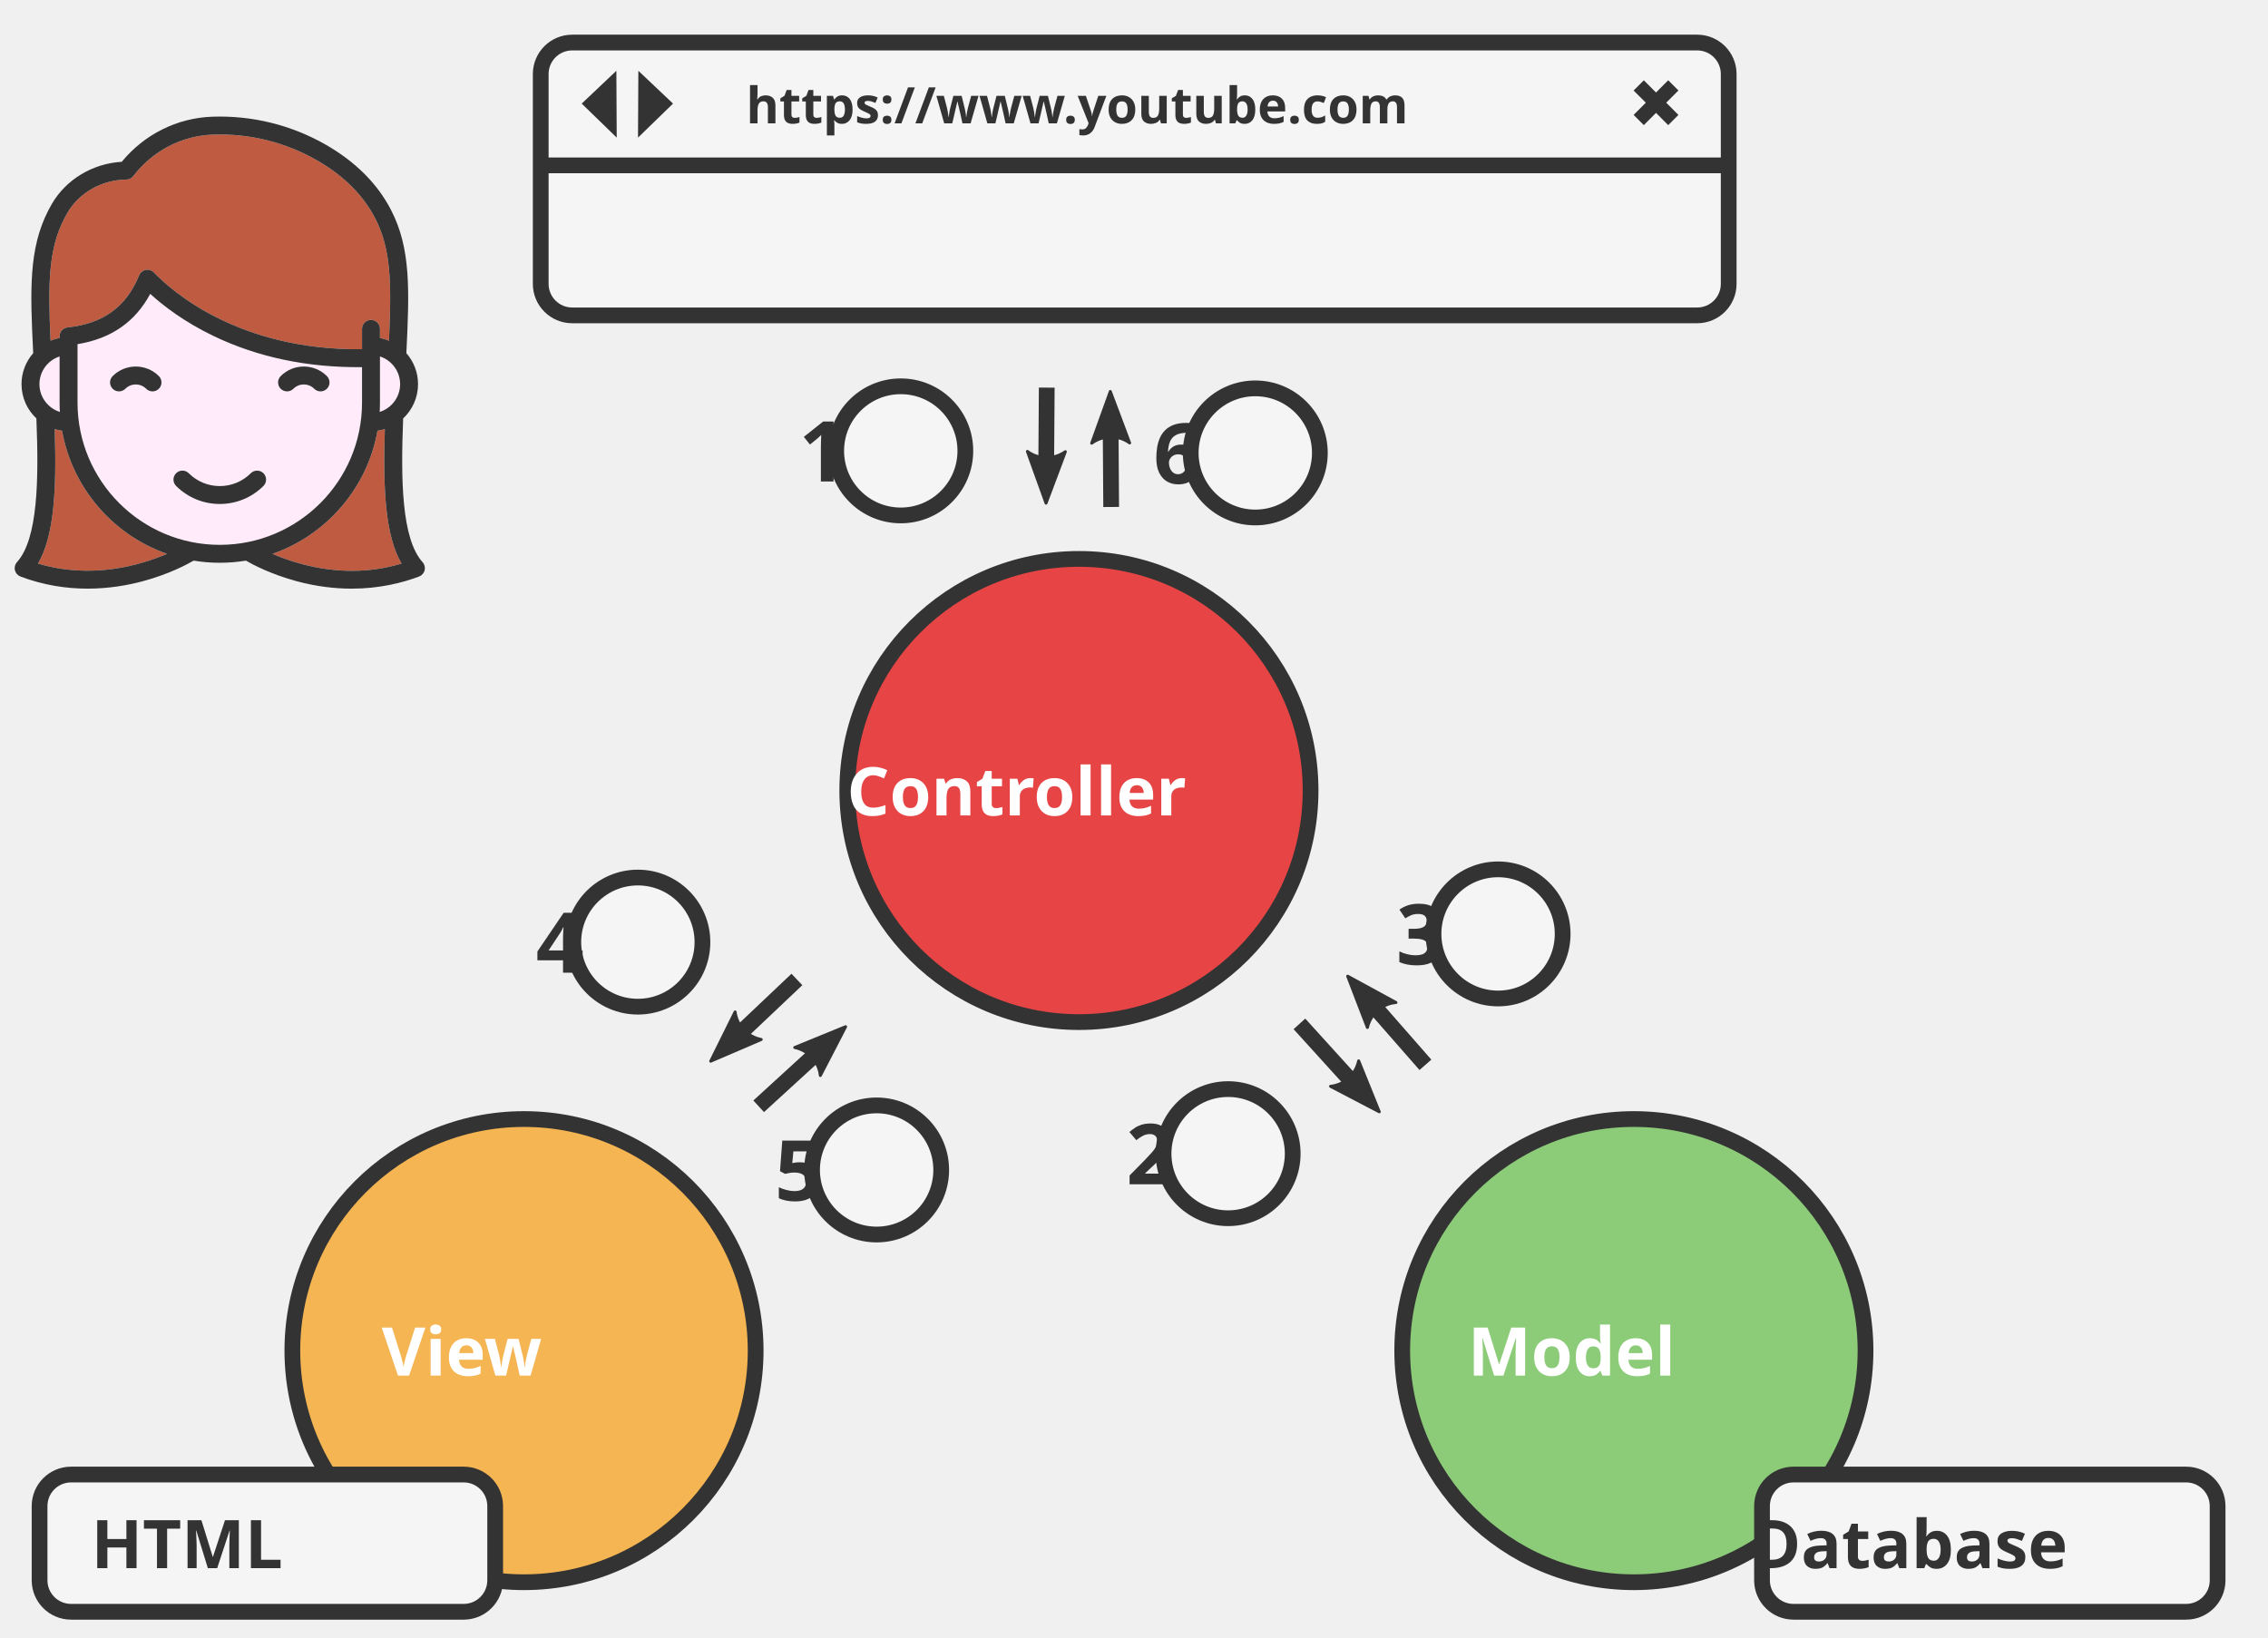
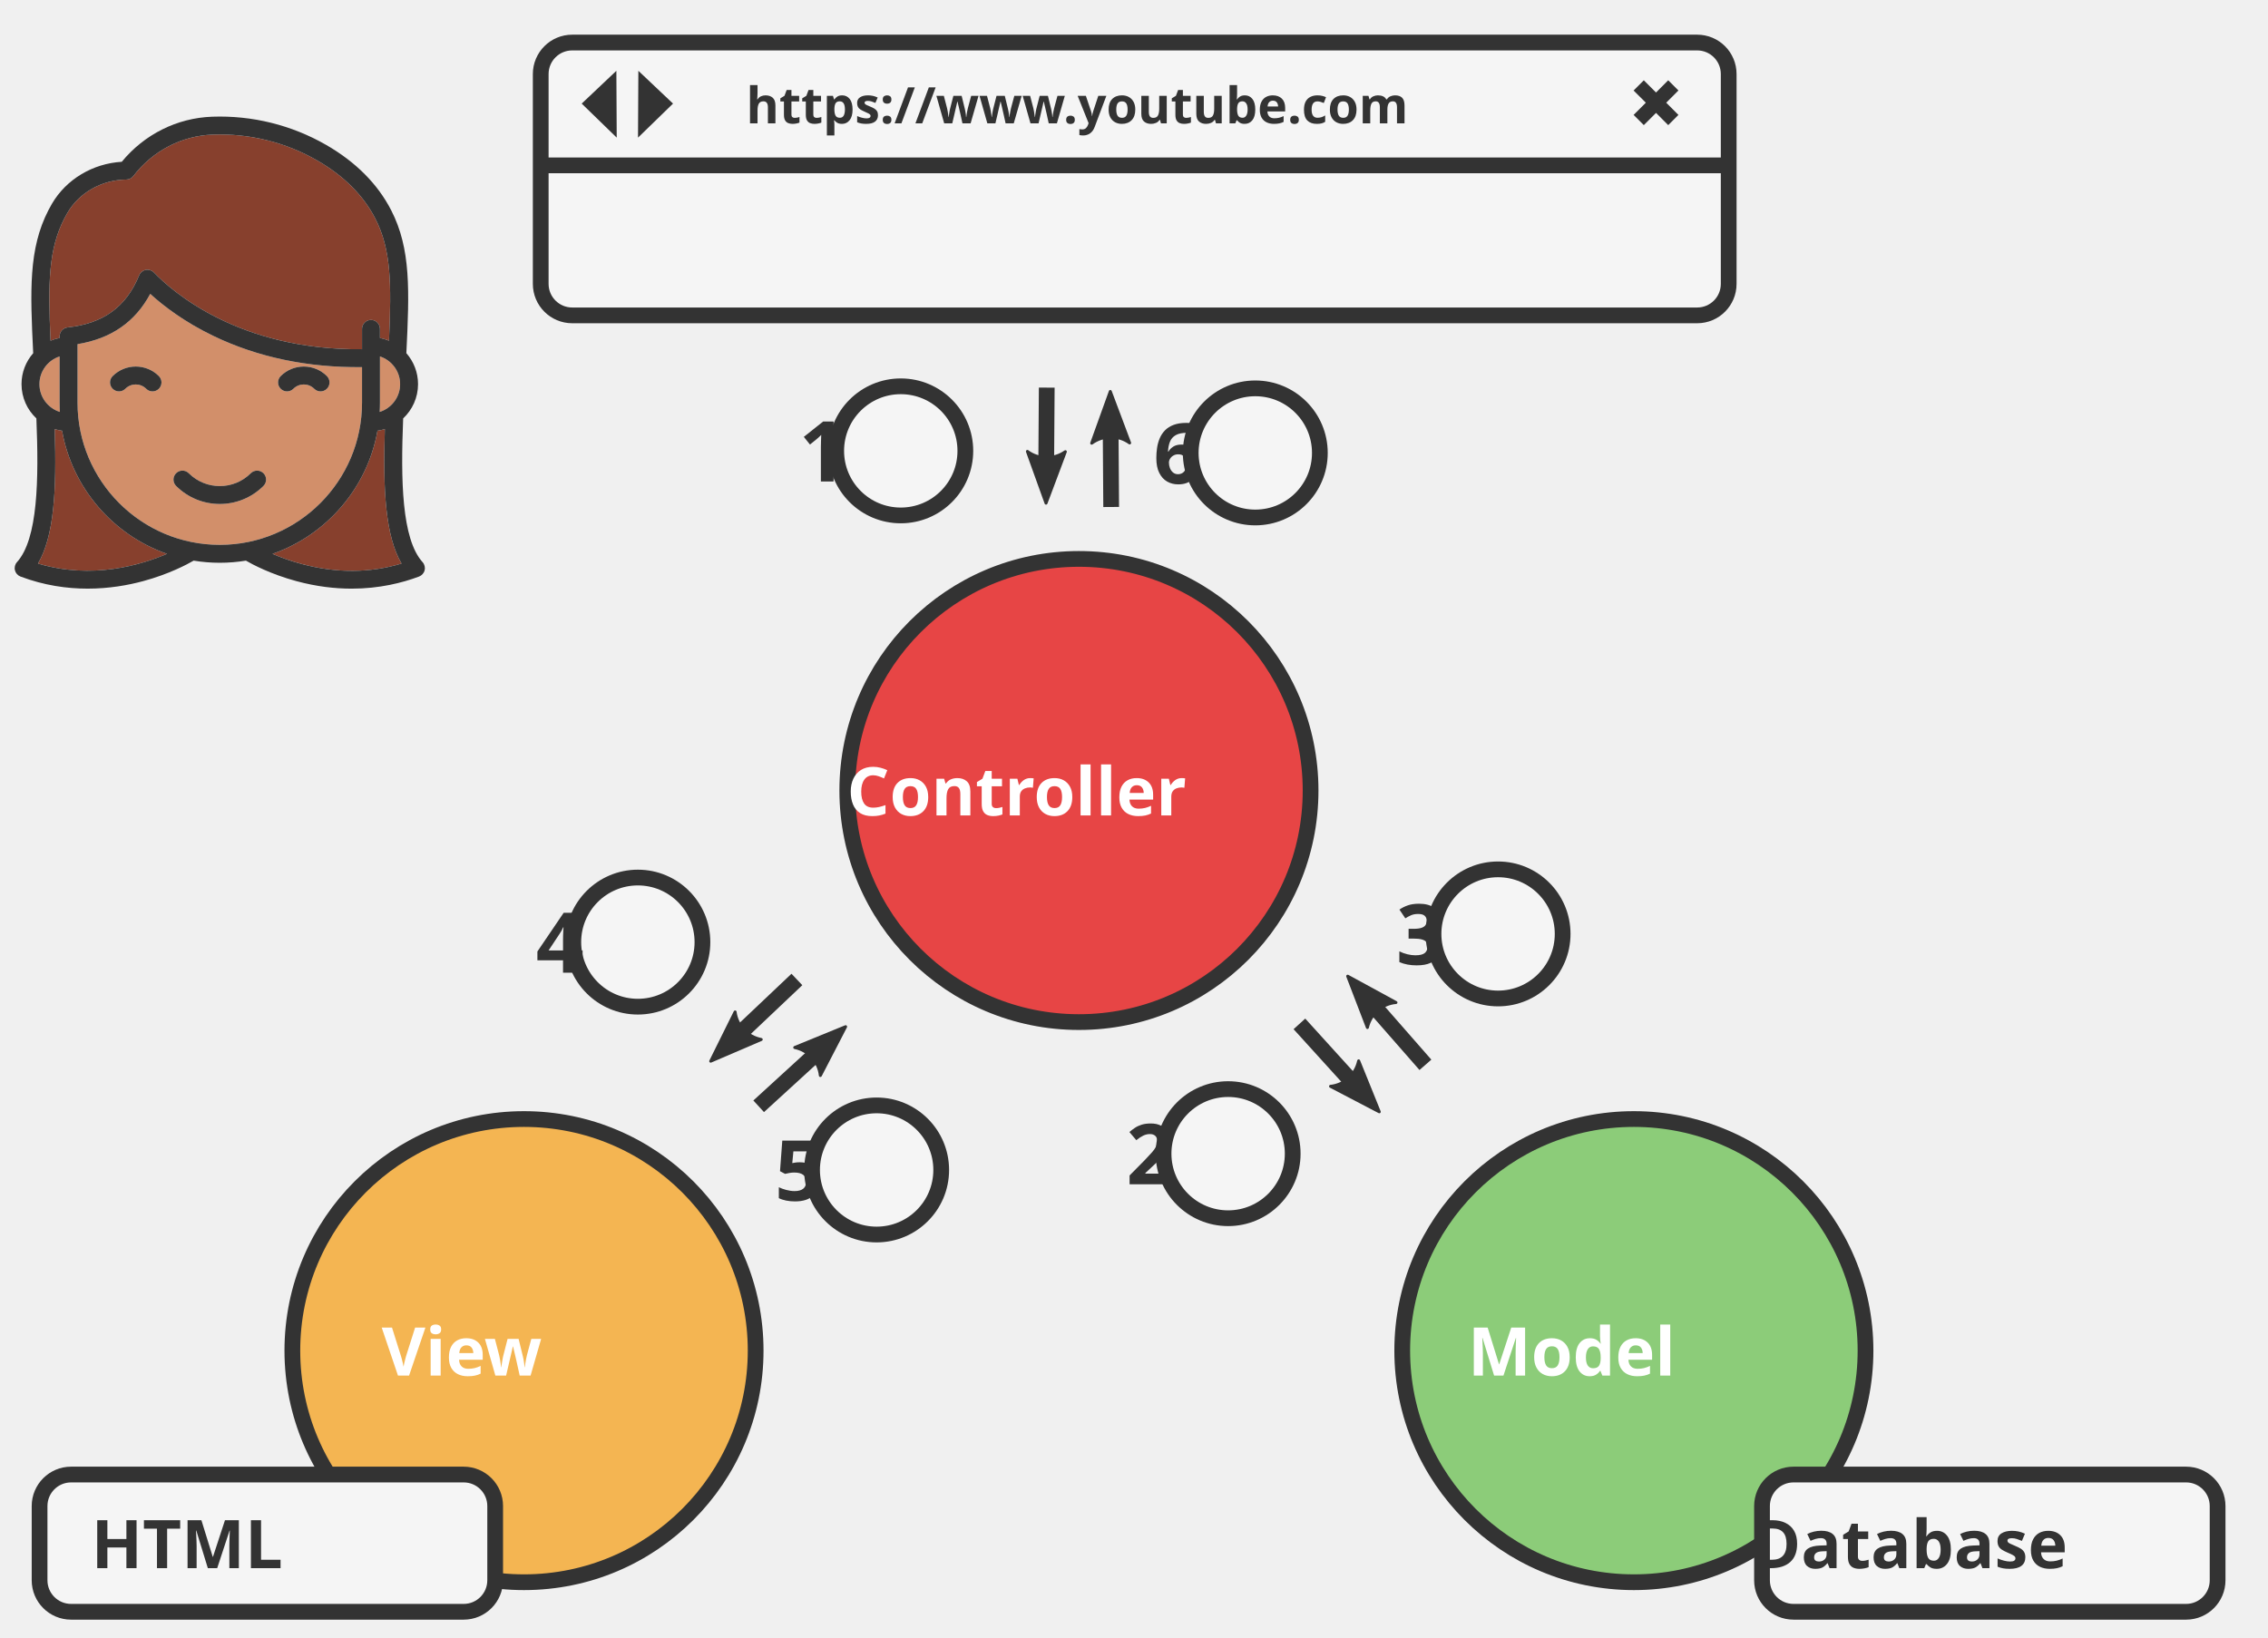
<svg xmlns="http://www.w3.org/2000/svg" xmlns:ns1="http://www.openswatchbook.org/uri/2009/osb" xmlns:xlink="http://www.w3.org/1999/xlink" version="1.1" id="Capa_1" x="0px" y="0px" viewBox="0 0 360 260" xml:space="preserve" width="360" height="260">
  <defs id="defs3772">
    <marker style="overflow:visible" id="marker9643" refX="0" refY="0" orient="auto">
      <path transform="matrix(-0.3,0,0,-0.3,0.69,0)" d="M 8.719,4.034 -2.207,0.016 8.719,-4.002 c -1.745,2.372 -1.735,5.617 -6e-7,8.035 z" style="fill:#333333;fill-opacity:1;fill-rule:evenodd;stroke:#333333;stroke-width:0.625;stroke-linejoin:round;stroke-opacity:1" id="path9641" />
    </marker>
    <marker orient="auto" refY="0" refX="0" id="marker9225" style="overflow:visible">
      <path id="path9223" style="fill:#333333;fill-opacity:1;fill-rule:evenodd;stroke:#333333;stroke-width:0.625;stroke-linejoin:round;stroke-opacity:1" d="M 8.719,4.034 -2.207,0.016 8.719,-4.002 c -1.745,2.372 -1.735,5.617 -6e-7,8.035 z" transform="matrix(-0.3,0,0,-0.3,0.69,0)" />
    </marker>
    <marker orient="auto" refY="0" refX="0" id="marker8533" style="overflow:visible">
      <path id="path8531" style="fill:#333333;fill-opacity:1;fill-rule:evenodd;stroke:#333333;stroke-width:0.625;stroke-linejoin:round;stroke-opacity:1" d="M 8.719,4.034 -2.207,0.016 8.719,-4.002 c -1.745,2.372 -1.735,5.617 -6e-7,8.035 z" transform="matrix(-0.3,0,0,-0.3,0.69,0)" />
    </marker>
    <marker style="overflow:visible" id="marker7564" refX="0" refY="0" orient="auto">
      <path transform="matrix(-0.3,0,0,-0.3,0.69,0)" d="M 8.719,4.034 -2.207,0.016 8.719,-4.002 c -1.745,2.372 -1.735,5.617 -6e-7,8.035 z" style="fill:#333333;fill-opacity:1;fill-rule:evenodd;stroke:#333333;stroke-width:0.625;stroke-linejoin:round;stroke-opacity:1" id="path7562" />
    </marker>
    <marker style="overflow:visible" id="marker7390" refX="0" refY="0" orient="auto">
      <path transform="matrix(-0.3,0,0,-0.3,0.69,0)" d="M 8.719,4.034 -2.207,0.016 8.719,-4.002 c -1.745,2.372 -1.735,5.617 -6e-7,8.035 z" style="fill:#333333;fill-opacity:1;fill-rule:evenodd;stroke:#333333;stroke-width:0.625;stroke-linejoin:round;stroke-opacity:1" id="path7388" />
    </marker>
    <marker orient="auto" refY="0" refX="0" id="Arrow2Send" style="overflow:visible">
      <path id="path7089" style="fill:#333333;fill-opacity:1;fill-rule:evenodd;stroke:#333333;stroke-width:0.625;stroke-linejoin:round;stroke-opacity:1" d="M 8.719,4.034 -2.207,0.016 8.719,-4.002 c -1.745,2.372 -1.735,5.617 -6e-7,8.035 z" transform="matrix(-0.3,0,0,-0.3,0.69,0)" />
    </marker>
    <marker style="overflow:visible" id="marker6810" refX="0" refY="0" orient="auto">
      <path transform="scale(-0.6)" d="M 8.719,4.034 -2.207,0.016 8.719,-4.002 c -1.745,2.372 -1.735,5.617 -6e-7,8.035 z" style="fill:#333333;fill-opacity:1;fill-rule:evenodd;stroke:#333333;stroke-width:0.625;stroke-linejoin:round;stroke-opacity:1" id="path6808" />
    </marker>
    <linearGradient id="linearGradient4832" ns1:paint="solid">
      <stop style="stop-color:#000000;stop-opacity:1;" offset="0" id="stop4830" />
    </linearGradient>
    <radialGradient xlink:href="#XMLID_23_" id="radialGradient6371" cx="638.707" cy="1211.7" fx="638.707" fy="1211.7" r="160.146" gradientTransform="matrix(1,0,0,0.5518176,0,533.3721)" gradientUnits="userSpaceOnUse" />
    <radialGradient xlink:href="#XMLID_23_" id="radialGradient6381" gradientUnits="userSpaceOnUse" gradientTransform="matrix(1,0,0,0.5518176,0,533.3721)" cx="638.707" cy="1211.7" fx="638.707" fy="1211.7" r="160.146" />
    <marker style="overflow:visible" id="marker6810-5" refX="0" refY="0" orient="auto">
      <path transform="scale(-0.6)" d="M 8.719,4.034 -2.207,0.016 8.719,-4.002 c -1.745,2.372 -1.735,5.617 -6e-7,8.035 z" style="fill:#333333;fill-opacity:1;fill-rule:evenodd;stroke:#333333;stroke-width:0.625;stroke-linejoin:round;stroke-opacity:1" id="path6808-1" />
    </marker>
    <marker style="overflow:visible" id="marker7564-8" refX="0" refY="0" orient="auto">
      <path transform="matrix(-0.3,0,0,-0.3,0.69,0)" d="M 8.719,4.034 -2.207,0.016 8.719,-4.002 c -1.745,2.372 -1.735,5.617 -6e-7,8.035 z" style="fill:#333333;fill-opacity:1;fill-rule:evenodd;stroke:#333333;stroke-width:0.625;stroke-linejoin:round;stroke-opacity:1" id="path7562-9" />
    </marker>
  </defs>
  <g id="g3767" transform="matrix(0.1777976,0,0,0.1777976,13.63029,-139.8053)">
-     <g id="g4766" transform="translate(-91.2376,890.4071)">
-       <path id="path3747" d="m 353.784,214.203 c 10.43,3.39 18,13.19 18,24.74 0,11.64 -7.68,21.51 -18.25,24.82 0.16,-2.75 0.25,-5.52 0.25,-8.31 v -39.71 c 0,-0.11 0,-0.21 0,-0.32 z" style="fill:#ffebfa" />
-       <path id="path3749" d="m 67.784,255.453 c 0,2.79 0.09,5.56 0.25,8.31 -10.56,-3.31 -18.25,-13.18 -18.25,-24.82 0,-11.55 7.57,-21.35 18,-24.74 z" style="fill:#ffebfa" />
-       <path id="path3751" d="m 306.404,231.743 c -11.36,-11.36 -29.86,-11.36 -41.22,0 -3.13,3.13 -3.13,8.19 0,11.32 3.12,3.12 8.19,3.12 11.31,0 5.13,-5.13 13.47,-5.13 18.6,0 1.56,1.56 3.61,2.34 5.65,2.34 2.05,0 4.1,-0.78 5.66,-2.34 3.13,-3.13 3.13,-8.19 0,-11.32 z m -101.29,-35.85 c 39.49,19.01 84.09,28.38 132.67,27.86 v 31.7 c 0,70.03 -56.97,127 -127,127 -70.03,0 -127,-56.97 -127,-127 v -52.22 c 30,-4.94 51.37,-19.71 64.91,-44.91 11.52,10.51 30.16,24.93 56.42,37.57 z m 44.67,133.94 c 3.12,-3.13 3.12,-8.19 0,-11.32 -3.13,-3.12 -8.19,-3.12 -11.32,0 -15.26,15.27 -40.1,15.27 -55.36,0 -3.13,-3.12 -8.19,-3.12 -11.31,0 -3.13,3.13 -3.13,8.19 0,11.32 10.75,10.75 24.87,16.12 38.99,16.12 14.12,0 28.24,-5.37 39,-16.12 z m -93.39,-86.77 c 3.12,-3.13 3.12,-8.19 0,-11.32 -11.37,-11.36 -29.86,-11.36 -41.23,0 -3.12,3.13 -3.12,8.19 0,11.32 3.12,3.12 8.19,3.12 11.31,0 5.13,-5.13 13.47,-5.13 18.6,0 1.56,1.56 3.61,2.34 5.66,2.34 2.05,0 4.09,-0.78 5.66,-2.34 z" style="fill:#ffebfa" />
-       <path id="path3753" d="m 69.984,280.533 c 9.1,51.23 45.57,93.1 93.7,109.94 -23.15,9.96 -66.96,23.16 -115.2,8.67 14.27,-24.35 16.74,-64.83 14.93,-120.06 2.12,0.65 4.32,1.14 6.57,1.45 z" style="fill:#bf5b40" />
-       <path id="path3755" d="m 358.144,279.083 c -1.81,55.24 0.66,95.72 14.93,120.07 -28.25,8.54 -58.18,8.68 -89.12,0.41 -10.26,-2.74 -19.11,-6.06 -26.1,-9.08 48.14,-16.83 84.63,-58.71 93.73,-109.95 2.25,-0.31 4.44,-0.8 6.56,-1.45 z" style="fill:#bf5b40" />
-       <path id="path3757" d="m 349.594,91.013 c 14.16,27.58 14.58,57.58 12.26,109.13 -2.57,-1.07 -5.27,-1.89 -8.07,-2.43 v -8.13 c 0,-4.42 -3.58,-8 -8,-8 -4.42,0 -8,3.58 -8,8 v 18.17 c -110.2,1.17 -169.85,-51.91 -185.77,-68.51 -1.88,-1.96 -4.61,-2.83 -7.27,-2.33 -2.65,0.51 -4.88,2.32 -5.91,4.82 -11.62,28.28 -31.93,43.07 -63.92,46.56 -4.06,0.44 -7.13,3.87 -7.13,7.95 v 1.47 c -2.8,0.54 -5.5,1.36 -8.08,2.43 -2.32,-51.54 -1.9,-81.53 12.28,-109.13 0.86,-1.68 1.78,-3.37 2.74,-5 10.53,-18.11 30.69,-29.52 52.59,-29.77 0.03,0 0.09,0 0.11,0 2.43,-0.05 4.71,-1.2 6.18,-3.13 17.27,-22.52 43.14,-36.01 70.98,-37 32.72,-1.17 64.94,6.81 93.18,23.07 23.74,13.67 41.18,31.1 51.83,51.83 z" style="fill:#bf5b40" />
-       <path id="path3759" d="m 391.824,397.883 c 1.77,1.96 2.46,4.68 1.84,7.25 -0.63,2.57 -2.48,4.66 -4.95,5.6 -14.83,5.6 -35.34,10.83 -60.22,10.83 -14.93,0 -31.44,-1.88 -49.24,-6.7 -23.2,-6.27 -39.56,-15.07 -45.14,-18.32 -7.59,1.25 -15.39,1.91 -23.33,1.91 -7.95,0 -15.74,-0.66 -23.34,-1.91 -5.58,3.25 -21.94,12.05 -45.13,18.32 -13.35,3.61 -30.36,6.69 -49.51,6.69 -18.44,0 -38.86,-2.85 -59.96,-10.82 -2.47,-0.94 -4.32,-3.03 -4.94,-5.6 -0.63,-2.57 0.06,-5.29 1.83,-7.25 18.74,-20.75 19.54,-73.63 17.32,-128.35 -8.16,-7.66 -13.27,-18.54 -13.27,-30.59 0,-10.58 3.94,-20.26 10.43,-27.65 -2.73,-55.8 -4.18,-93.11 13.54,-127.59 0.99,-1.93 2.04,-3.86 3.14,-5.74 12.73,-21.88 36.39,-36.03 62.39,-37.58 20.15,-24.52 49.35,-39.14 80.73,-40.26 35.72,-1.28 70.89,7.44 101.73,25.19 26.46,15.23 46,34.88 58.08,58.39 17.7,34.46 16.25,71.78 13.53,127.58 6.48,7.39 10.43,17.07 10.43,27.66 0,12.05 -5.11,22.93 -13.28,30.6 -2.21,54.71 -1.42,107.59 17.32,128.34 z m -20.04,-158.94 c 0,-11.55 -7.57,-21.35 -18,-24.74 v 1.22 c 0,0.11 0,0.21 0,0.32 v 39.71 c 0,2.79 -0.09,5.56 -0.25,8.31 10.57,-3.31 18.25,-13.18 18.25,-24.82 z m -9.93,-38.8 c 2.32,-51.55 1.9,-81.55 -12.26,-109.13 -10.65,-20.73 -28.09,-38.16 -51.83,-51.83 -28.24,-16.26 -60.46,-24.24 -93.18,-23.07 -27.84,0.99 -53.71,14.48 -70.98,37 -1.47,1.93 -3.75,3.08 -6.18,3.13 -0.02,0 -0.08,0 -0.11,0 -21.9,0.25 -42.06,11.66 -52.59,29.77 -0.96,1.63 -1.88,3.32 -2.74,5 -14.18,27.6 -14.6,57.59 -12.28,109.13 2.58,-1.07 5.28,-1.89 8.08,-2.43 v -1.47 c 0,-4.08 3.07,-7.51 7.13,-7.95 31.99,-3.49 52.3,-18.28 63.92,-46.56 1.03,-2.5 3.26,-4.31 5.91,-4.82 2.66,-0.5 5.39,0.37 7.27,2.33 15.92,16.6 75.57,69.68 185.77,68.51 v -18.17 c 0,-4.42 3.58,-8 8,-8 4.42,0 8,3.58 8,8 v 8.13 c 2.8,0.54 5.5,1.36 8.07,2.43 z m 11.22,199.01 c -14.27,-24.35 -16.74,-64.83 -14.93,-120.07 -2.12,0.65 -4.31,1.14 -6.56,1.45 -9.1,51.24 -45.59,93.12 -93.73,109.95 6.99,3.02 15.84,6.34 26.1,9.08 30.94,8.27 60.87,8.13 89.12,-0.41 z m -35.29,-143.7 v -31.7 c -48.58,0.52 -93.18,-8.85 -132.67,-27.86 -26.26,-12.64 -44.9,-27.06 -56.42,-37.57 -13.54,25.2 -34.91,39.97 -64.91,44.91 v 52.22 c 0,70.03 56.97,127 127,127 70.03,0 127,-56.97 127,-127 z m -174.1,135.02 c -48.13,-16.84 -84.6,-58.71 -93.7,-109.94 -2.25,-0.31 -4.45,-0.8 -6.57,-1.45 1.81,55.23 -0.66,95.71 -14.93,120.06 48.24,14.49 92.05,1.29 115.2,-8.67 z m -95.65,-126.71 c -0.16,-2.75 -0.25,-5.52 -0.25,-8.31 v -41.25 c -10.43,3.39 -18,13.19 -18,24.74 0,11.64 7.69,21.51 18.25,24.82 z" style="fill:#333333" />
-       <path id="path3761" d="m 306.404,231.743 c 3.13,3.13 3.13,8.19 0,11.32 -1.56,1.56 -3.61,2.34 -5.66,2.34 -2.04,0 -4.09,-0.78 -5.65,-2.34 -5.13,-5.13 -13.47,-5.13 -18.6,0 -3.12,3.12 -8.19,3.12 -11.31,0 -3.13,-3.13 -3.13,-8.19 0,-11.32 11.36,-11.36 29.86,-11.36 41.22,0 z" style="fill:#333333" />
-       <path id="path3763" d="m 249.784,318.513 c 3.12,3.13 3.12,8.19 0,11.32 -10.76,10.75 -24.88,16.12 -39,16.12 -14.12,0 -28.24,-5.37 -38.99,-16.12 -3.13,-3.13 -3.13,-8.19 0,-11.32 3.12,-3.12 8.18,-3.12 11.31,0 15.26,15.27 40.1,15.27 55.36,0 3.13,-3.12 8.19,-3.12 11.32,0 z" style="fill:#333333" />
-       <path id="path3765" d="m 156.394,231.743 c 3.12,3.13 3.12,8.19 0,11.32 -1.57,1.56 -3.61,2.34 -5.66,2.34 -2.05,0 -4.1,-0.78 -5.66,-2.34 -5.13,-5.13 -13.47,-5.13 -18.6,0 -3.12,3.12 -8.19,3.12 -11.31,0 -3.12,-3.13 -3.12,-8.19 0,-11.32 11.37,-11.36 29.86,-11.36 41.23,0 z" style="fill:#333333" />
-     </g>
    <rect style="fill:#f5f5f5;fill-opacity:1;stroke:#333333;stroke-width:14.061;stroke-miterlimit:4;stroke-dasharray:none;stroke-opacity:1" id="rect255" width="1060.568" height="243.633" x="406.069" y="824.309" rx="28.122" ry="28.122" />
    <path style="fill:none;stroke:#333333;stroke-width:14.061;stroke-linecap:butt;stroke-linejoin:miter;stroke-miterlimit:4;stroke-dasharray:none;stroke-opacity:1" d="M 407.23,933.984 H 1461.072" id="path4732" />
    <g transform="translate(-26.36743,582.6737)" id="g4770">
      <circle style="opacity:1;vector-effect:none;fill:#e74545;fill-opacity:1;stroke:#333333;stroke-width:14.061;stroke-linecap:butt;stroke-linejoin:miter;stroke-miterlimit:4;stroke-dasharray:none;stroke-dashoffset:0;stroke-opacity:1" id="path4725" cx="912.937" cy="909.545" r="206.806" />
      <text xml:space="preserve" style="font-style:normal;font-weight:normal;font-size:59.993px;line-height:1.25;font-family:sans-serif;text-align:center;letter-spacing:0px;word-spacing:0px;text-anchor:middle;fill:#ffffff;fill-opacity:1;stroke:none;stroke-width:5.624" x="911.956" y="931.823" id="text4731">
        <tspan id="tspan4729" x="911.956" y="931.823" style="font-style:normal;font-variant:normal;font-weight:bold;font-stretch:normal;font-size:59.993px;font-family:sans-serif;-inkscape-font-specification:'sans-serif Bold';text-align:center;text-anchor:middle;fill:#ffffff;fill-opacity:1;stroke-width:5.624">Controller</tspan>
      </text>
    </g>
    <g id="g4770-4" transform="translate(-521.7906,1082.856)">
      <circle style="opacity:1;vector-effect:none;fill:#f4b552;fill-opacity:1;stroke:#333333;stroke-width:14.061;stroke-linecap:butt;stroke-linejoin:miter;stroke-miterlimit:4;stroke-dasharray:none;stroke-dashoffset:0;stroke-opacity:1" id="path4725-4" cx="912.937" cy="909.545" r="206.806" />
      <text xml:space="preserve" style="font-style:normal;font-weight:normal;font-size:59.993px;line-height:1.25;font-family:sans-serif;text-align:center;letter-spacing:0px;word-spacing:0px;text-anchor:middle;fill:#ffffff;fill-opacity:1;stroke:none;stroke-width:5.624" x="911.956" y="931.823" id="text4731-1">
        <tspan id="tspan4729-3" x="911.956" y="931.823" style="font-style:normal;font-variant:normal;font-weight:bold;font-stretch:normal;font-size:59.993px;font-family:sans-serif;-inkscape-font-specification:'sans-serif Bold';text-align:center;text-anchor:middle;fill:#ffffff;fill-opacity:1;stroke-width:5.624">View</tspan>
      </text>
    </g>
    <g id="g4770-4-4" transform="translate(469.0557,1082.856)">
      <circle style="opacity:1;vector-effect:none;fill:#8ccc79;fill-opacity:1;stroke:#333333;stroke-width:14.061;stroke-linecap:butt;stroke-linejoin:miter;stroke-miterlimit:4;stroke-dasharray:none;stroke-dashoffset:0;stroke-opacity:1" id="path4725-4-6" cx="912.937" cy="909.545" r="206.806" />
      <text xml:space="preserve" style="font-style:normal;font-weight:normal;font-size:59.993px;line-height:1.25;font-family:sans-serif;text-align:center;letter-spacing:0px;word-spacing:0px;text-anchor:middle;fill:#ffffff;fill-opacity:1;stroke:none;stroke-width:5.624" x="911.956" y="931.823" id="text4731-1-6">
        <tspan id="tspan4729-3-3" x="911.956" y="931.823" style="font-style:normal;font-variant:normal;font-weight:bold;font-stretch:normal;font-size:59.993px;font-family:sans-serif;-inkscape-font-specification:'sans-serif Bold';text-align:center;text-anchor:middle;fill:#ffffff;fill-opacity:1;stroke-width:5.624">Model</tspan>
      </text>
    </g>
    <g id="g10249" transform="translate(124.4185,24.85645)">
      <path style="fill:none;stroke:#333333;stroke-width:14.061;stroke-linecap:butt;stroke-linejoin:miter;stroke-miterlimit:4;stroke-dasharray:none;stroke-opacity:1;marker-end:url(#Arrow2Send)" d="m 733.406,1107.591 -0.577,84.157" id="request" />
      <path id="path7386" d="m 790.927,1214.191 -0.577,-84.157" style="fill:none;stroke:#333333;stroke-width:14.061;stroke-linecap:butt;stroke-linejoin:miter;stroke-miterlimit:4;stroke-dasharray:none;stroke-opacity:1;marker-end:url(#marker7390)" />
    </g>
    <g id="g10121" transform="translate(199.9822,54.93756)">
      <path id="path7560" d="m 883.417,1645.684 58.479,64.472" style="fill:none;stroke:#333333;stroke-width:14.061;stroke-linecap:butt;stroke-linejoin:miter;stroke-miterlimit:4;stroke-dasharray:none;stroke-opacity:1;marker-end:url(#marker7564)" />
      <path style="fill:none;stroke:#333333;stroke-width:14.061;stroke-linecap:butt;stroke-linejoin:miter;stroke-miterlimit:4;stroke-dasharray:none;stroke-opacity:1;marker-end:url(#marker8533)" d="m 995.905,1682.242 -56.821,-64.888" id="path8529" />
    </g>
    <g id="g10137" transform="translate(60.78604,70.8457)">
      <path style="fill:none;stroke:#333333;stroke-width:14.061;stroke-linecap:butt;stroke-linejoin:miter;stroke-miterlimit:4;stroke-dasharray:none;stroke-opacity:1;marker-end:url(#marker9225)" d="m 573.988,1590.112 -63.197,59.854" id="path9219" />
      <path id="path9221" d="m 539.861,1703.361 63.649,-58.206" style="fill:none;stroke:#333333;stroke-width:14.061;stroke-linecap:butt;stroke-linejoin:miter;stroke-miterlimit:4;stroke-dasharray:none;stroke-opacity:1;marker-end:url(#marker9643)" />
    </g>
    <text xml:space="preserve" style="font-style:normal;font-variant:normal;font-weight:normal;font-stretch:normal;font-size:44.995px;line-height:1.25;font-family:sans-serif;-inkscape-font-specification:'sans-serif, Normal';font-variant-ligatures:normal;font-variant-caps:normal;font-variant-numeric:normal;font-feature-settings:normal;text-align:start;letter-spacing:0px;word-spacing:0px;writing-mode:lr-tb;text-anchor:start;fill:#333333;fill-opacity:1;stroke:none;stroke-width:5.624" x="589.41" y="896.477" id="text4736">
      <tspan id="tspan4734" x="589.41" y="896.477" style="font-style:normal;font-variant:normal;font-weight:bold;font-stretch:normal;font-size:44.995px;font-family:sans-serif;-inkscape-font-specification:'sans-serif, Bold';font-variant-ligatures:normal;font-variant-caps:normal;font-variant-numeric:normal;font-feature-settings:normal;text-align:start;writing-mode:lr-tb;text-anchor:start;fill:#333333;fill-opacity:1;stroke-width:5.624">https://www.youtube.com</tspan>
    </text>
    <path style="fill:#333333;fill-opacity:1;stroke:#333333;stroke-width:14.061;stroke-miterlimit:4;stroke-dasharray:none;stroke-opacity:1" id="path4742" d="M 80.923,982.453 80.669,1012.131 55.493,997.567 Z" transform="matrix(0.6728293,0,0,-1.100605,414.6729,1976.841)" />
    <path transform="matrix(-0.6728293,0,0,-1.100605,552.1766,1976.841)" d="M 80.923,982.453 80.669,1012.131 55.493,997.567 Z" id="path4748" style="fill:#333333;fill-opacity:1;stroke:#333333;stroke-width:14.061;stroke-miterlimit:4;stroke-dasharray:none;stroke-opacity:1" />
    <text xml:space="preserve" style="font-style:normal;font-variant:normal;font-weight:normal;font-stretch:normal;font-size:59.993px;line-height:1.25;font-family:sans-serif;-inkscape-font-specification:'sans-serif, Normal';font-variant-ligatures:normal;font-variant-caps:normal;font-variant-numeric:normal;font-feature-settings:normal;text-align:start;letter-spacing:0px;word-spacing:0px;writing-mode:lr-tb;text-anchor:start;fill:#333333;fill-opacity:1;stroke:none;stroke-width:5.624" x="1376.625" y="899.886" id="text4752">
      <tspan id="tspan4750" x="1376.625" y="899.886" style="font-style:normal;font-variant:normal;font-weight:normal;font-stretch:normal;font-size:59.993px;font-family:sans-serif;-inkscape-font-specification:'sans-serif, Normal';font-variant-ligatures:normal;font-variant-caps:normal;font-variant-numeric:normal;font-feature-settings:normal;text-align:start;writing-mode:lr-tb;text-anchor:start;fill:#333333;fill-opacity:1;stroke-width:5.624" dx="2.3239954e-07">✖ </tspan>
    </text>
    <rect style="opacity:1;vector-effect:none;fill:#f5f5f5;fill-opacity:1;stroke:#333333;stroke-width:1.5;stroke-linecap:butt;stroke-linejoin:miter;stroke-miterlimit:4;stroke-dasharray:none;stroke-dashoffset:0;stroke-opacity:1" id="rect8978" width="0" height="0" x="0" y="0" transform="matrix(5.624373,0,0,5.624373,-76.66186,561.342)" />
    <text xml:space="preserve" style="font-style:normal;font-weight:normal;font-size:224.975px;line-height:1.25;font-family:sans-serif;letter-spacing:0px;word-spacing:0px;fill:#000000;fill-opacity:1;stroke:none;stroke-width:5.624" x="190.496" y="1624.349" id="text10746">
      <tspan id="tspan10744" x="190.496" y="1829.6" style="stroke-width:5.624" />
    </text>
    <g transform="translate(-271.491,10.31303)" id="g9798">
      <circle r="57.65" cy="642.868" cx="994.34" id="path9765" style="opacity:1;vector-effect:none;fill:#f5f5f5;fill-opacity:1;stroke:#333333;stroke-width:14.061;stroke-linecap:butt;stroke-linejoin:miter;stroke-miterlimit:4;stroke-dasharray:none;stroke-dashoffset:0;stroke-opacity:1" transform="translate(4.659377,535.7487)" />
      <text id="text4736-3" y="1205.952" x="997.718" style="font-style:normal;font-variant:normal;font-weight:normal;font-stretch:normal;font-size:74.992px;line-height:1.25;font-family:sans-serif;-inkscape-font-specification:'sans-serif, Normal';font-variant-ligatures:normal;font-variant-caps:normal;font-variant-numeric:normal;font-feature-settings:normal;text-align:center;letter-spacing:0px;word-spacing:0px;writing-mode:lr-tb;text-anchor:middle;fill:#333333;fill-opacity:1;stroke:none;stroke-width:5.624" xml:space="preserve">
        <tspan id="tspan9785" style="font-style:normal;font-variant:normal;font-weight:bold;font-stretch:normal;font-size:74.992px;font-family:sans-serif;-inkscape-font-specification:'sans-serif, Bold';font-variant-ligatures:normal;font-variant-caps:normal;font-variant-numeric:normal;font-feature-settings:normal;text-align:center;writing-mode:lr-tb;text-anchor:middle;fill:#333333;fill-opacity:1;stroke-width:5.624" y="1205.952" x="997.718">1</tspan>
      </text>
    </g>
    <g id="g9806" transform="translate(20.75732,637.8939)">
      <circle transform="translate(4.659377,535.7487)" style="opacity:1;vector-effect:none;fill:#f5f5f5;fill-opacity:1;stroke:#333333;stroke-width:14.061;stroke-linecap:butt;stroke-linejoin:miter;stroke-miterlimit:4;stroke-dasharray:none;stroke-dashoffset:0;stroke-opacity:1" id="circle9800" cx="994.34" cy="642.868" r="57.65" />
      <text xml:space="preserve" style="font-style:normal;font-variant:normal;font-weight:normal;font-stretch:normal;font-size:74.992px;line-height:1.25;font-family:sans-serif;-inkscape-font-specification:'sans-serif, Normal';font-variant-ligatures:normal;font-variant-caps:normal;font-variant-numeric:normal;font-feature-settings:normal;text-align:center;letter-spacing:0px;word-spacing:0px;writing-mode:lr-tb;text-anchor:middle;fill:#333333;fill-opacity:1;stroke:none;stroke-width:5.624" x="997.718" y="1205.952" id="text9804">
        <tspan x="997.718" y="1205.952" style="font-style:normal;font-variant:normal;font-weight:bold;font-stretch:normal;font-size:74.992px;font-family:sans-serif;-inkscape-font-specification:'sans-serif, Bold';font-variant-ligatures:normal;font-variant-caps:normal;font-variant-numeric:normal;font-feature-settings:normal;text-align:center;writing-mode:lr-tb;text-anchor:middle;fill:#333333;fill-opacity:1;stroke-width:5.624" id="tspan9802">2</tspan>
      </text>
    </g>
    <g transform="translate(-506.1995,448.9849)" id="g9824">
      <circle r="57.65" cy="642.868" cx="994.34" id="circle9818" style="opacity:1;vector-effect:none;fill:#f5f5f5;fill-opacity:1;stroke:#333333;stroke-width:14.061;stroke-linecap:butt;stroke-linejoin:miter;stroke-miterlimit:4;stroke-dasharray:none;stroke-dashoffset:0;stroke-opacity:1" transform="translate(4.659377,535.7487)" />
      <text id="text9822" y="1205.952" x="997.718" style="font-style:normal;font-variant:normal;font-weight:normal;font-stretch:normal;font-size:74.992px;line-height:1.25;font-family:sans-serif;-inkscape-font-specification:'sans-serif, Normal';font-variant-ligatures:normal;font-variant-caps:normal;font-variant-numeric:normal;font-feature-settings:normal;text-align:center;letter-spacing:0px;word-spacing:0px;writing-mode:lr-tb;text-anchor:middle;fill:#333333;fill-opacity:1;stroke:none;stroke-width:5.624" xml:space="preserve">
        <tspan id="tspan9820" style="font-style:normal;font-variant:normal;font-weight:bold;font-stretch:normal;font-size:74.992px;font-family:sans-serif;-inkscape-font-specification:'sans-serif, Bold';font-variant-ligatures:normal;font-variant-caps:normal;font-variant-numeric:normal;font-feature-settings:normal;text-align:center;writing-mode:lr-tb;text-anchor:middle;fill:#333333;fill-opacity:1;stroke-width:5.624" y="1205.952" x="997.718">4</tspan>
      </text>
    </g>
    <g id="g9806-6" transform="translate(261.7521,441.6658)">
      <circle transform="translate(4.659377,535.7487)" style="opacity:1;vector-effect:none;fill:#f5f5f5;fill-opacity:1;stroke:#333333;stroke-width:14.061;stroke-linecap:butt;stroke-linejoin:miter;stroke-miterlimit:4;stroke-dasharray:none;stroke-dashoffset:0;stroke-opacity:1" id="circle9800-9" cx="994.34" cy="642.868" r="57.65" />
      <text xml:space="preserve" style="font-style:normal;font-variant:normal;font-weight:normal;font-stretch:normal;font-size:74.992px;line-height:1.25;font-family:sans-serif;-inkscape-font-specification:'sans-serif, Normal';font-variant-ligatures:normal;font-variant-caps:normal;font-variant-numeric:normal;font-feature-settings:normal;text-align:center;letter-spacing:0px;word-spacing:0px;writing-mode:lr-tb;text-anchor:middle;fill:#333333;fill-opacity:1;stroke:none;stroke-width:5.624" x="997.718" y="1205.952" id="text9804-1">
        <tspan x="997.718" y="1205.952" style="font-style:normal;font-variant:normal;font-weight:bold;font-stretch:normal;font-size:74.992px;font-family:sans-serif;-inkscape-font-specification:'sans-serif, Bold';font-variant-ligatures:normal;font-variant-caps:normal;font-variant-numeric:normal;font-feature-settings:normal;text-align:center;writing-mode:lr-tb;text-anchor:middle;fill:#333333;fill-opacity:1;stroke-width:5.624" id="tspan9802-3">3</tspan>
      </text>
    </g>
    <g transform="translate(-293.0439,652.4486)" id="g9824-3">
      <circle r="57.65" cy="642.868" cx="994.34" id="circle9818-8" style="opacity:1;vector-effect:none;fill:#f5f5f5;fill-opacity:1;stroke:#333333;stroke-width:14.061;stroke-linecap:butt;stroke-linejoin:miter;stroke-miterlimit:4;stroke-dasharray:none;stroke-dashoffset:0;stroke-opacity:1" transform="translate(4.659377,535.7487)" />
      <text id="text9822-2" y="1205.952" x="997.718" style="font-style:normal;font-variant:normal;font-weight:normal;font-stretch:normal;font-size:74.992px;line-height:1.25;font-family:sans-serif;-inkscape-font-specification:'sans-serif, Normal';font-variant-ligatures:normal;font-variant-caps:normal;font-variant-numeric:normal;font-feature-settings:normal;text-align:center;letter-spacing:0px;word-spacing:0px;writing-mode:lr-tb;text-anchor:middle;fill:#333333;fill-opacity:1;stroke:none;stroke-width:5.624" xml:space="preserve">
        <tspan id="tspan9820-5" style="font-style:normal;font-variant:normal;font-weight:bold;font-stretch:normal;font-size:74.992px;font-family:sans-serif;-inkscape-font-specification:'sans-serif, Bold';font-variant-ligatures:normal;font-variant-caps:normal;font-variant-numeric:normal;font-feature-settings:normal;text-align:center;writing-mode:lr-tb;text-anchor:middle;fill:#333333;fill-opacity:1;stroke-width:5.624" y="1205.952" x="997.718">5</tspan>
      </text>
    </g>
    <g transform="translate(-67.4836,12.14635)" id="g9824-3-5">
      <circle r="57.65" cy="1178.617" cx="1111.487" id="circle9818-8-5" style="opacity:1;vector-effect:none;fill:#f5f5f5;fill-opacity:1;stroke:#333333;stroke-width:14.061;stroke-linecap:butt;stroke-linejoin:miter;stroke-miterlimit:4;stroke-dasharray:none;stroke-dashoffset:0;stroke-opacity:1" />
      <text id="text9822-2-6" y="1205.952" x="1110.205" style="font-style:normal;font-variant:normal;font-weight:normal;font-stretch:normal;font-size:74.992px;line-height:1.25;font-family:sans-serif;-inkscape-font-specification:'sans-serif, Normal';font-variant-ligatures:normal;font-variant-caps:normal;font-variant-numeric:normal;font-feature-settings:normal;text-align:center;letter-spacing:0px;word-spacing:0px;writing-mode:lr-tb;text-anchor:middle;fill:#333333;fill-opacity:1;stroke:none;stroke-width:5.624" xml:space="preserve">
        <tspan id="tspan9820-5-8" style="font-style:normal;font-variant:normal;font-weight:bold;font-stretch:normal;font-size:74.992px;font-family:sans-serif;-inkscape-font-specification:'sans-serif, Bold';font-variant-ligatures:normal;font-variant-caps:normal;font-variant-numeric:normal;font-feature-settings:normal;text-align:center;writing-mode:lr-tb;text-anchor:middle;fill:#333333;fill-opacity:1;stroke-width:5.624" y="1205.952" x="1110.205">6</tspan>
      </text>
    </g>
    <g id="g4770-4-4-4" transform="translate(-225.6372,1421.801)">
      <g id="g5499">
        <rect ry="28.122" rx="28.122" y="1847.444" x="1641.68" height="122.553" width="406.737" id="rect255-3" style="fill:#f5f5f5;fill-opacity:1;stroke:#333333;stroke-width:14.061;stroke-miterlimit:4;stroke-dasharray:none;stroke-opacity:1" transform="translate(80.34144,-1166.197)" />
        <text id="text4731-1-6-8" y="764.86" x="1923.837" style="font-style:normal;font-weight:normal;font-size:59.993px;line-height:1.25;font-family:sans-serif;text-align:center;letter-spacing:0px;word-spacing:0px;text-anchor:middle;fill:#333333;fill-opacity:1;stroke:none;stroke-width:5.624" xml:space="preserve">
          <tspan style="font-style:normal;font-variant:normal;font-weight:bold;font-stretch:normal;font-size:59.993px;font-family:sans-serif;-inkscape-font-specification:'sans-serif Bold';text-align:center;text-anchor:middle;fill:#333333;fill-opacity:1;stroke-width:5.624" y="764.86" x="1923.837" id="tspan4729-3-3-9">Database</tspan>
        </text>
      </g>
    </g>
    <g id="g4770-4-4-4-9" transform="translate(-1763.351,1421.801)">
      <g id="g5499-1">
        <rect ry="28.122" rx="28.122" y="1847.444" x="1641.68" height="122.553" width="406.737" id="rect255-3-7" style="fill:#f5f5f5;fill-opacity:1;stroke:#333333;stroke-width:14.061;stroke-miterlimit:4;stroke-dasharray:none;stroke-opacity:1" transform="translate(80.34144,-1166.197)" />
        <text id="text4731-1-6-8-7" y="764.86" x="1923.837" style="font-style:normal;font-weight:normal;font-size:59.993px;line-height:1.25;font-family:sans-serif;text-align:center;letter-spacing:0px;word-spacing:0px;text-anchor:middle;fill:#333333;fill-opacity:1;stroke:none;stroke-width:5.624" xml:space="preserve">
          <tspan style="font-style:normal;font-variant:normal;font-weight:bold;font-stretch:normal;font-size:59.993px;font-family:sans-serif;-inkscape-font-specification:'sans-serif Bold';text-align:center;text-anchor:middle;fill:#333333;fill-opacity:1;stroke-width:5.624" y="764.86" x="1923.837" id="tspan4729-3-3-9-8">HTML</tspan>
        </text>
      </g>
    </g>
+     <g id="g4766-5" transform="translate(-91.23781,890.4071)">
+       <path id="path3747-6" d="m 353.784,214.203 c 10.43,3.39 18,13.19 18,24.74 0,11.64 -7.68,21.51 -18.25,24.82 0.16,-2.75 0.25,-5.52 0.25,-8.31 v -39.71 c 0,-0.11 0,-0.21 0,-0.32 z" style="opacity:1;vector-effect:none;fill:#d28f6a;fill-opacity:1;stroke-width:1;stroke-linecap:butt;stroke-linejoin:miter;stroke-miterlimit:4;stroke-dasharray:none;stroke-dashoffset:0;stroke-opacity:1" />
+       <path id="path3749-4" d="m 67.784,255.453 c 0,2.79 0.09,5.56 0.25,8.31 -10.56,-3.31 -18.25,-13.18 -18.25,-24.82 0,-11.55 7.57,-21.35 18,-24.74 z" style="opacity:1;vector-effect:none;fill:#d28f6a;fill-opacity:1;stroke-width:1;stroke-linecap:butt;stroke-linejoin:miter;stroke-miterlimit:4;stroke-dasharray:none;stroke-dashoffset:0;stroke-opacity:1" />
+       <path id="path3751-5" d="m 306.404,231.743 c -11.36,-11.36 -29.86,-11.36 -41.22,0 -3.13,3.13 -3.13,8.19 0,11.32 3.12,3.12 8.19,3.12 11.31,0 5.13,-5.13 13.47,-5.13 18.6,0 1.56,1.56 3.61,2.34 5.65,2.34 2.05,0 4.1,-0.78 5.66,-2.34 3.13,-3.13 3.13,-8.19 0,-11.32 z m -101.29,-35.85 c 39.49,19.01 84.09,28.38 132.67,27.86 v 31.7 c 0,70.03 -56.97,127 -127,127 -70.03,0 -127,-56.97 -127,-127 v -52.22 c 30,-4.94 51.37,-19.71 64.91,-44.91 11.52,10.51 30.16,24.93 56.42,37.57 z m 44.67,133.94 c 3.12,-3.13 3.12,-8.19 0,-11.32 -3.13,-3.12 -8.19,-3.12 -11.32,0 -15.26,15.27 -40.1,15.27 -55.36,0 -3.13,-3.12 -8.19,-3.12 -11.31,0 -3.13,3.13 -3.13,8.19 0,11.32 10.75,10.75 24.87,16.12 38.99,16.12 14.12,0 28.24,-5.37 39,-16.12 z m -93.39,-86.77 c 3.12,-3.13 3.12,-8.19 0,-11.32 -11.37,-11.36 -29.86,-11.36 -41.23,0 -3.12,3.13 -3.12,8.19 0,11.32 3.12,3.12 8.19,3.12 11.31,0 5.13,-5.13 13.47,-5.13 18.6,0 1.56,1.56 3.61,2.34 5.66,2.34 2.05,0 4.09,-0.78 5.66,-2.34 z" style="fill:#d28f6a;fill-opacity:1" />
+       <path id="path3753-3" d="m 69.984,280.533 c 9.1,51.23 45.57,93.1 93.7,109.94 -23.15,9.96 -66.96,23.16 -115.2,8.67 14.27,-24.35 16.74,-64.83 14.93,-120.06 2.12,0.65 4.32,1.14 6.57,1.45 z" style="fill:#87402d;fill-opacity:1" />
+       <path id="path3755-2" d="m 358.144,279.083 c -1.81,55.24 0.66,95.72 14.93,120.07 -28.25,8.54 -58.18,8.68 -89.12,0.41 -10.26,-2.74 -19.11,-6.06 -26.1,-9.08 48.14,-16.83 84.63,-58.71 93.73,-109.95 2.25,-0.31 4.44,-0.8 6.56,-1.45 z" style="fill:#87402d;fill-opacity:1" />
+       <path id="path3757-7" d="m 349.594,91.013 c 14.16,27.58 14.58,57.58 12.26,109.13 -2.57,-1.07 -5.27,-1.89 -8.07,-2.43 v -8.13 c 0,-4.42 -3.58,-8 -8,-8 -4.42,0 -8,3.58 -8,8 v 18.17 c -110.2,1.17 -169.85,-51.91 -185.77,-68.51 -1.88,-1.96 -4.61,-2.83 -7.27,-2.33 -2.65,0.51 -4.88,2.32 -5.91,4.82 -11.62,28.28 -31.93,43.07 -63.92,46.56 -4.06,0.44 -7.13,3.87 -7.13,7.95 v 1.47 c -2.8,0.54 -5.5,1.36 -8.08,2.43 -2.32,-51.54 -1.9,-81.53 12.28,-109.13 0.86,-1.68 1.78,-3.37 2.74,-5 10.53,-18.11 30.69,-29.52 52.59,-29.77 0.03,0 0.09,0 0.11,0 2.43,-0.05 4.71,-1.2 6.18,-3.13 17.27,-22.52 43.14,-36.01 70.98,-37 32.72,-1.17 64.94,6.81 93.18,23.07 23.74,13.67 41.18,31.1 51.83,51.83 z" style="fill:#87402d;fill-opacity:1" />
+       <path id="path3759-3" d="m 391.824,397.883 c 1.77,1.96 2.46,4.68 1.84,7.25 -0.63,2.57 -2.48,4.66 -4.95,5.6 -14.83,5.6 -35.34,10.83 -60.22,10.83 -14.93,0 -31.44,-1.88 -49.24,-6.7 -23.2,-6.27 -39.56,-15.07 -45.14,-18.32 -7.59,1.25 -15.39,1.91 -23.33,1.91 -7.95,0 -15.74,-0.66 -23.34,-1.91 -5.58,3.25 -21.94,12.05 -45.13,18.32 -13.35,3.61 -30.36,6.69 -49.51,6.69 -18.44,0 -38.86,-2.85 -59.96,-10.82 -2.47,-0.94 -4.32,-3.03 -4.94,-5.6 -0.63,-2.57 0.06,-5.29 1.83,-7.25 18.74,-20.75 19.54,-73.63 17.32,-128.35 -8.16,-7.66 -13.27,-18.54 -13.27,-30.59 0,-10.58 3.94,-20.26 10.43,-27.65 -2.73,-55.8 -4.18,-93.11 13.54,-127.59 0.99,-1.93 2.04,-3.86 3.14,-5.74 12.73,-21.88 36.39,-36.03 62.39,-37.58 20.15,-24.52 49.35,-39.14 80.73,-40.26 35.72,-1.28 70.89,7.44 101.73,25.19 26.46,15.23 46,34.88 58.08,58.39 17.7,34.46 16.25,71.78 13.53,127.58 6.48,7.39 10.43,17.07 10.43,27.66 0,12.05 -5.11,22.93 -13.28,30.6 -2.21,54.71 -1.42,107.59 17.32,128.34 z m -20.04,-158.94 c 0,-11.55 -7.57,-21.35 -18,-24.74 v 1.22 c 0,0.11 0,0.21 0,0.32 v 39.71 c 0,2.79 -0.09,5.56 -0.25,8.31 10.57,-3.31 18.25,-13.18 18.25,-24.82 z m -9.93,-38.8 c 2.32,-51.55 1.9,-81.55 -12.26,-109.13 -10.65,-20.73 -28.09,-38.16 -51.83,-51.83 -28.24,-16.26 -60.46,-24.24 -93.18,-23.07 -27.84,0.99 -53.71,14.48 -70.98,37 -1.47,1.93 -3.75,3.08 -6.18,3.13 -0.02,0 -0.08,0 -0.11,0 -21.9,0.25 -42.06,11.66 -52.59,29.77 -0.96,1.63 -1.88,3.32 -2.74,5 -14.18,27.6 -14.6,57.59 -12.28,109.13 2.58,-1.07 5.28,-1.89 8.08,-2.43 v -1.47 c 0,-4.08 3.07,-7.51 7.13,-7.95 31.99,-3.49 52.3,-18.28 63.92,-46.56 1.03,-2.5 3.26,-4.31 5.91,-4.82 2.66,-0.5 5.39,0.37 7.27,2.33 15.92,16.6 75.57,69.68 185.77,68.51 v -18.17 c 0,-4.42 3.58,-8 8,-8 4.42,0 8,3.58 8,8 v 8.13 c 2.8,0.54 5.5,1.36 8.07,2.43 z m 11.22,199.01 c -14.27,-24.35 -16.74,-64.83 -14.93,-120.07 -2.12,0.65 -4.31,1.14 -6.56,1.45 -9.1,51.24 -45.59,93.12 -93.73,109.95 6.99,3.02 15.84,6.34 26.1,9.08 30.94,8.27 60.87,8.13 89.12,-0.41 z m -35.29,-143.7 v -31.7 c -48.58,0.52 -93.18,-8.85 -132.67,-27.86 -26.26,-12.64 -44.9,-27.06 -56.42,-37.57 -13.54,25.2 -34.91,39.97 -64.91,44.91 v 52.22 c 0,70.03 56.97,127 127,127 70.03,0 127,-56.97 127,-127 z m -174.1,135.02 c -48.13,-16.84 -84.6,-58.71 -93.7,-109.94 -2.25,-0.31 -4.45,-0.8 -6.57,-1.45 1.81,55.23 -0.66,95.71 -14.93,120.06 48.24,14.49 92.05,1.29 115.2,-8.67 z m -95.65,-126.71 c -0.16,-2.75 -0.25,-5.52 -0.25,-8.31 v -41.25 c -10.43,3.39 -18,13.19 -18,24.74 0,11.64 7.69,21.51 18.25,24.82 z" style="fill:#333333" />
+       <path id="path3761-3" d="m 306.404,231.743 c 3.13,3.13 3.13,8.19 0,11.32 -1.56,1.56 -3.61,2.34 -5.66,2.34 -2.04,0 -4.09,-0.78 -5.65,-2.34 -5.13,-5.13 -13.47,-5.13 -18.6,0 -3.12,3.12 -8.19,3.12 -11.31,0 -3.13,-3.13 -3.13,-8.19 0,-11.32 11.36,-11.36 29.86,-11.36 41.22,0 z" style="fill:#333333" />
+       <path id="path3763-1" d="m 249.784,318.513 c 3.12,3.13 3.12,8.19 0,11.32 -10.76,10.75 -24.88,16.12 -39,16.12 -14.12,0 -28.24,-5.37 -38.99,-16.12 -3.13,-3.13 -3.13,-8.19 0,-11.32 3.12,-3.12 8.18,-3.12 11.31,0 15.26,15.27 40.1,15.27 55.36,0 3.13,-3.12 8.19,-3.12 11.32,0 z" style="fill:#333333" />
+       <path id="path3765-0" d="m 156.394,231.743 c 3.12,3.13 3.12,8.19 0,11.32 -1.57,1.56 -3.61,2.34 -5.66,2.34 -2.05,0 -4.1,-0.78 -5.66,-2.34 -5.13,-5.13 -13.47,-5.13 -18.6,0 -3.12,3.12 -8.19,3.12 -11.31,0 -3.12,-3.13 -3.12,-8.19 0,-11.32 11.37,-11.36 29.86,-11.36 41.23,0 z" style="fill:#333333" />
+     </g>
  </g>
</svg>
